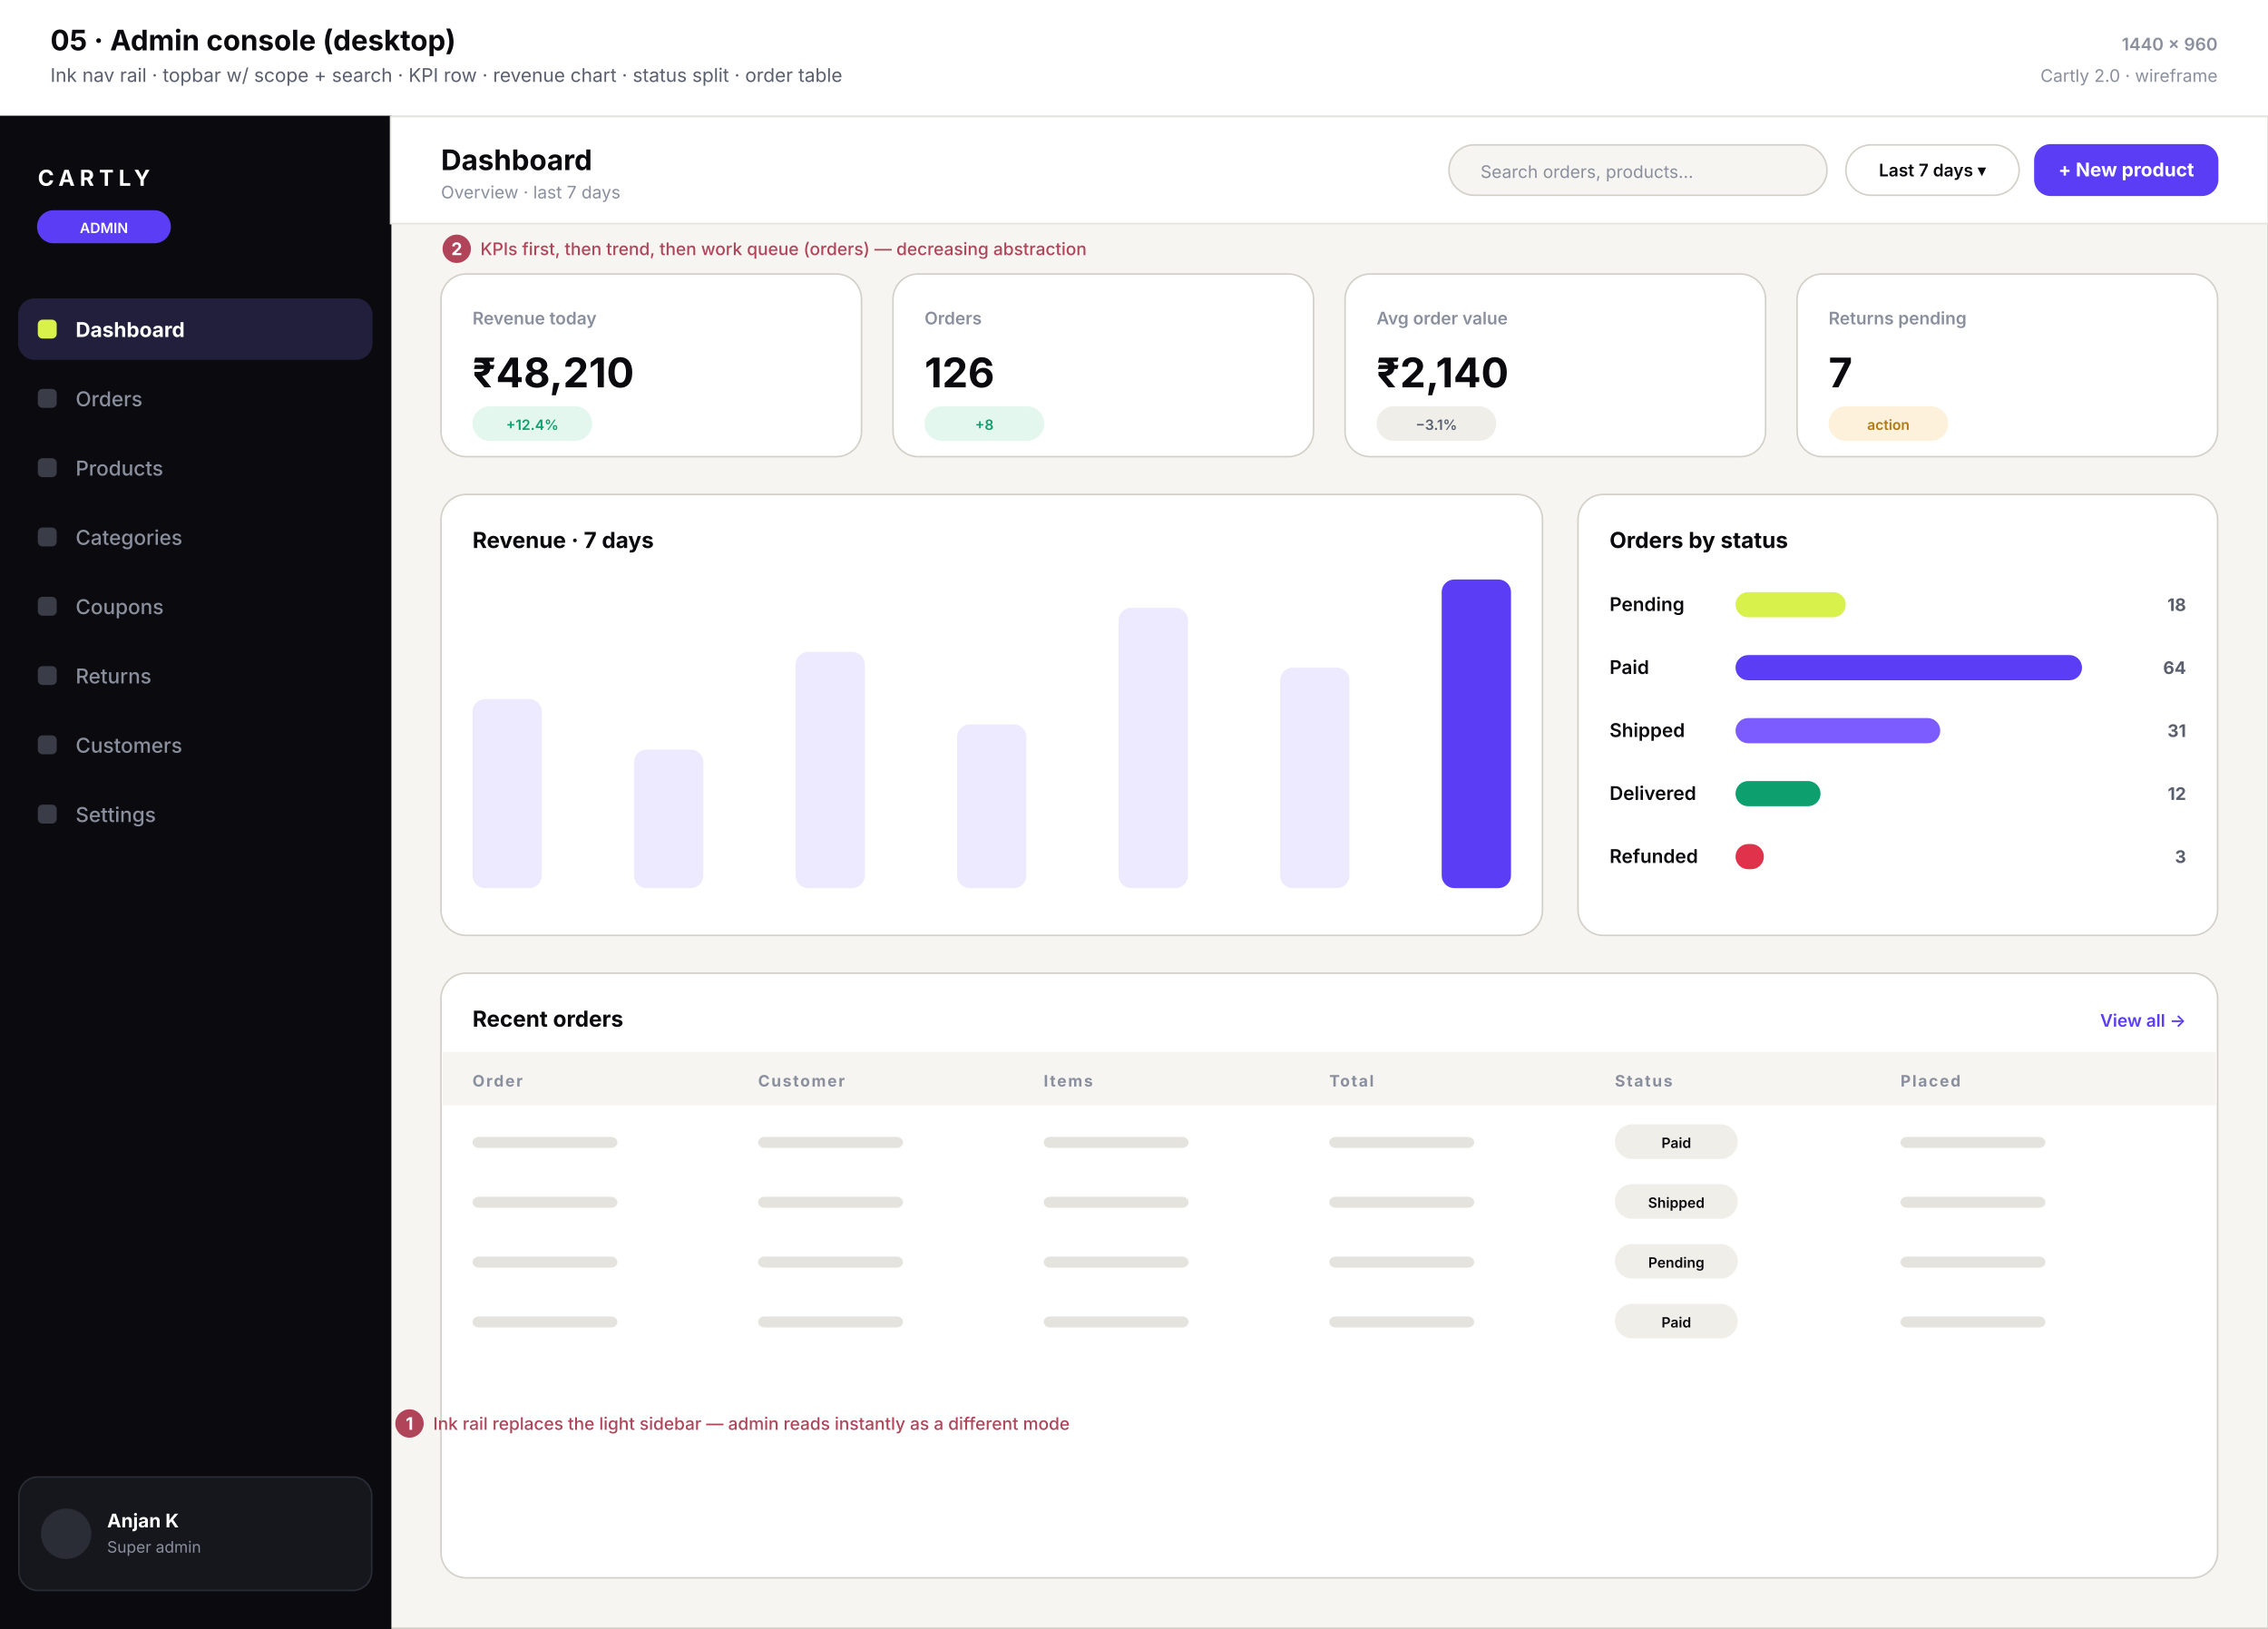
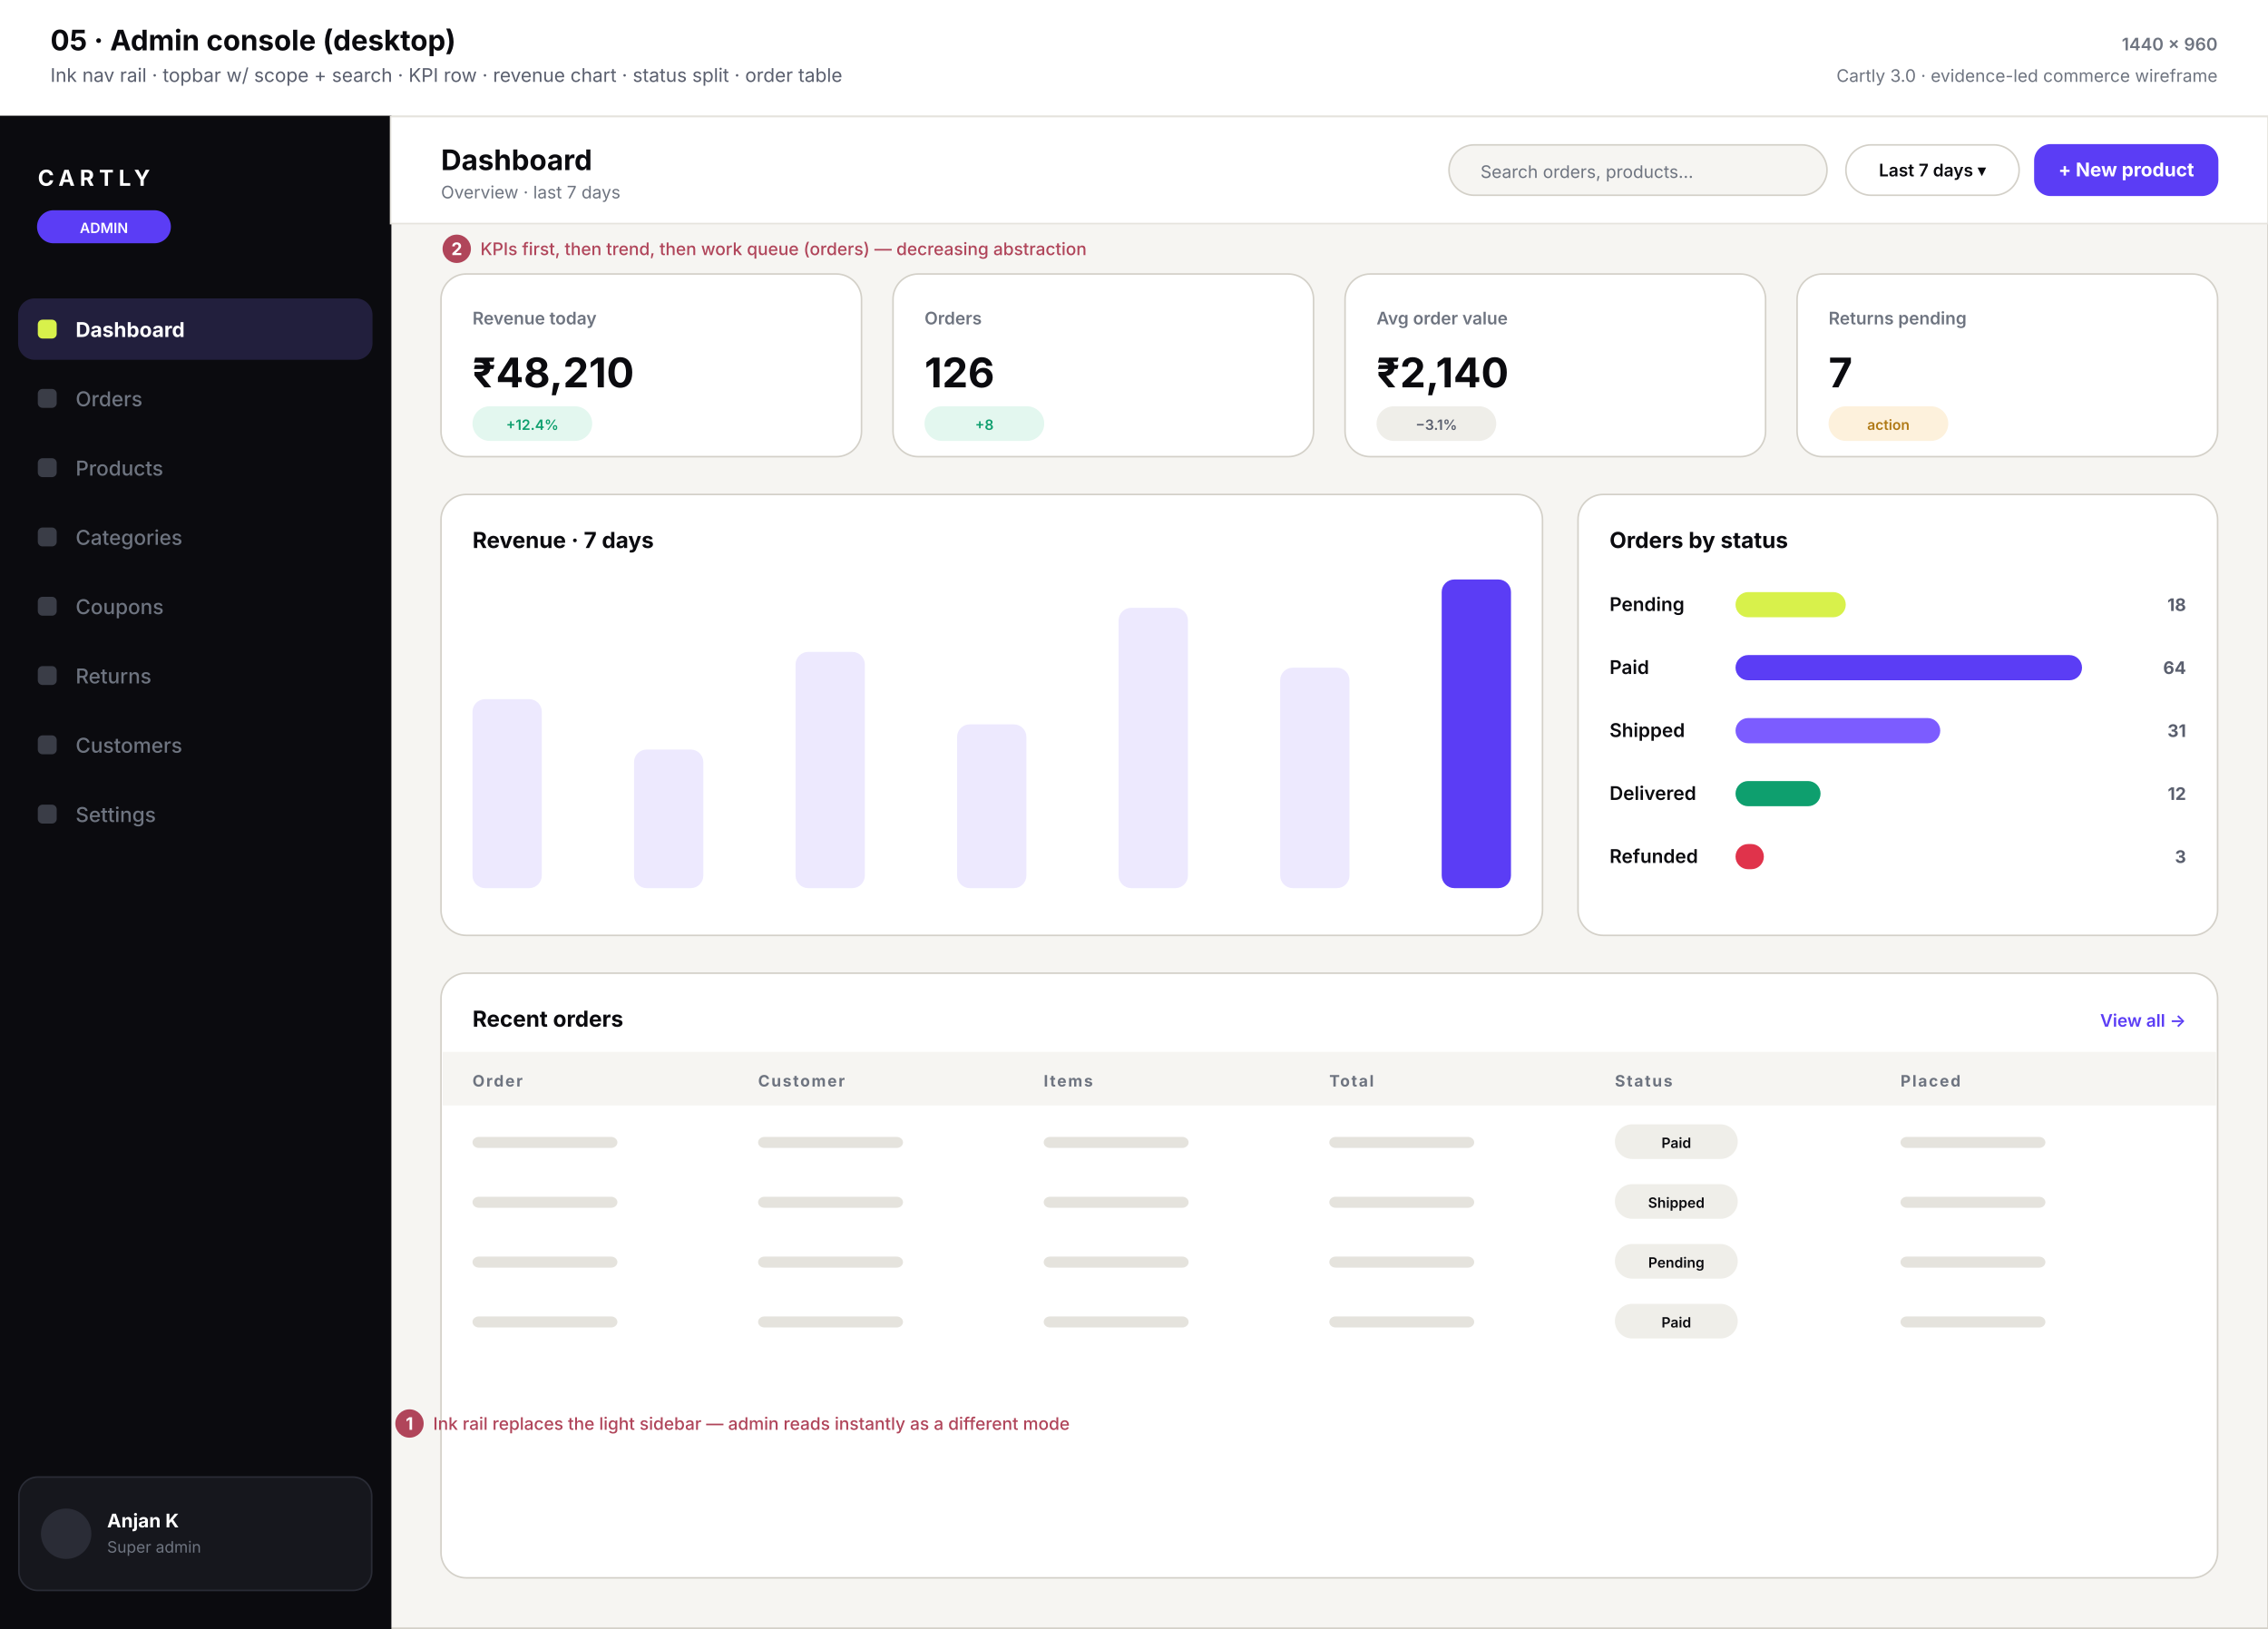
<svg xmlns="http://www.w3.org/2000/svg" width="1440" height="1034" viewBox="0 0 1440 1034">
  <rect width="1440" height="1034" fill="#FFFFFF" />
  <g id="frame-label" data-name="frame-label">
    <text x="32" y="32" font-family="Inter, 'Helvetica Neue', Arial, sans-serif" font-size="18" font-weight="700" fill="#0B0B0F" text-anchor="start">05 · Admin console (desktop)</text>
    <text x="32" y="52" font-family="Inter, 'Helvetica Neue', Arial, sans-serif" font-size="12" font-weight="400" fill="#5A5F6E" text-anchor="start">Ink nav rail · topbar w/ scope + search · KPI row · revenue chart · status split · order table</text>
-     <text x="1408" y="32" font-family="Inter, 'Helvetica Neue', Arial, sans-serif" font-size="11" font-weight="600" fill="#8A8F9E" text-anchor="end">1440 × 960</text>
-     <text x="1408" y="52" font-family="Inter, 'Helvetica Neue', Arial, sans-serif" font-size="11" font-weight="400" fill="#8A8F9E" text-anchor="end">Cartly 2.0 · wireframe</text>
+     <text x="1408" y="32" font-family="Inter, 'Helvetica Neue', Arial, sans-serif" font-size="11" font-weight="600" fill="#6E7480" text-anchor="end">1440 × 960</text>
+     <text x="1408" y="52" font-family="Inter, 'Helvetica Neue', Arial, sans-serif" font-size="11" font-weight="400" fill="#6E7480" text-anchor="end">Cartly 3.0 · evidence-led commerce wireframe</text>
  </g>
  <g transform="translate(0 74)">
    <rect width="1440" height="960" fill="#F6F5F2" stroke="#D3D0C8" />
    <g id="admin-rail" data-name="admin-rail">
      <rect x="0" y="0" width="248" height="960" rx="0" fill="#0B0B0F" stroke="#0B0B0F" stroke-width="1" />
      <text x="24" y="44" font-family="Inter, 'Helvetica Neue', Arial, sans-serif" font-size="14" font-weight="700" fill="#FFFFFF" text-anchor="start" letter-spacing="0.22em">CARTLY</text>
      <rect x="24" y="60" width="84" height="20" rx="10" fill="#5B3DF5" stroke="#5B3DF5" stroke-width="1" />
      <text x="66" y="74" font-family="Inter, 'Helvetica Neue', Arial, sans-serif" font-size="9" font-weight="600" fill="#fff" text-anchor="middle">ADMIN</text>
      <rect x="12" y="116" width="224" height="38" rx="10" fill="#221F3D" stroke="#221F3D" stroke-width="1" />
      <rect x="24" y="129" width="12" height="12" rx="3" fill="#D8F14B" />
      <text x="48" y="140" font-family="Inter, 'Helvetica Neue', Arial, sans-serif" font-size="13" font-weight="700" fill="#FFFFFF" text-anchor="start">Dashboard</text>
      <rect x="24" y="173" width="12" height="12" rx="3" fill="#3A3D47" />
-       <text x="48" y="184" font-family="Inter, 'Helvetica Neue', Arial, sans-serif" font-size="13" font-weight="500" fill="#8A8F9E" text-anchor="start">Orders</text>
+       <text x="48" y="184" font-family="Inter, 'Helvetica Neue', Arial, sans-serif" font-size="13" font-weight="500" fill="#6E7480" text-anchor="start">Orders</text>
      <rect x="24" y="217" width="12" height="12" rx="3" fill="#3A3D47" />
-       <text x="48" y="228" font-family="Inter, 'Helvetica Neue', Arial, sans-serif" font-size="13" font-weight="500" fill="#8A8F9E" text-anchor="start">Products</text>
+       <text x="48" y="228" font-family="Inter, 'Helvetica Neue', Arial, sans-serif" font-size="13" font-weight="500" fill="#6E7480" text-anchor="start">Products</text>
      <rect x="24" y="261" width="12" height="12" rx="3" fill="#3A3D47" />
-       <text x="48" y="272" font-family="Inter, 'Helvetica Neue', Arial, sans-serif" font-size="13" font-weight="500" fill="#8A8F9E" text-anchor="start">Categories</text>
+       <text x="48" y="272" font-family="Inter, 'Helvetica Neue', Arial, sans-serif" font-size="13" font-weight="500" fill="#6E7480" text-anchor="start">Categories</text>
      <rect x="24" y="305" width="12" height="12" rx="3" fill="#3A3D47" />
-       <text x="48" y="316" font-family="Inter, 'Helvetica Neue', Arial, sans-serif" font-size="13" font-weight="500" fill="#8A8F9E" text-anchor="start">Coupons</text>
+       <text x="48" y="316" font-family="Inter, 'Helvetica Neue', Arial, sans-serif" font-size="13" font-weight="500" fill="#6E7480" text-anchor="start">Coupons</text>
      <rect x="24" y="349" width="12" height="12" rx="3" fill="#3A3D47" />
-       <text x="48" y="360" font-family="Inter, 'Helvetica Neue', Arial, sans-serif" font-size="13" font-weight="500" fill="#8A8F9E" text-anchor="start">Returns</text>
+       <text x="48" y="360" font-family="Inter, 'Helvetica Neue', Arial, sans-serif" font-size="13" font-weight="500" fill="#6E7480" text-anchor="start">Returns</text>
      <rect x="24" y="393" width="12" height="12" rx="3" fill="#3A3D47" />
-       <text x="48" y="404" font-family="Inter, 'Helvetica Neue', Arial, sans-serif" font-size="13" font-weight="500" fill="#8A8F9E" text-anchor="start">Customers</text>
+       <text x="48" y="404" font-family="Inter, 'Helvetica Neue', Arial, sans-serif" font-size="13" font-weight="500" fill="#6E7480" text-anchor="start">Customers</text>
      <rect x="24" y="437" width="12" height="12" rx="3" fill="#3A3D47" />
-       <text x="48" y="448" font-family="Inter, 'Helvetica Neue', Arial, sans-serif" font-size="13" font-weight="500" fill="#8A8F9E" text-anchor="start">Settings</text>
+       <text x="48" y="448" font-family="Inter, 'Helvetica Neue', Arial, sans-serif" font-size="13" font-weight="500" fill="#6E7480" text-anchor="start">Settings</text>
      <rect x="12" y="864" width="224" height="72" rx="12" fill="#16171D" stroke="#2A2C36" stroke-width="1" />
      <circle cx="42" cy="900" r="16" fill="#2A2C36" />
      <text x="68" y="896" font-family="Inter, 'Helvetica Neue', Arial, sans-serif" font-size="12" font-weight="700" fill="#FFFFFF" text-anchor="start">Anjan K</text>
-       <text x="68" y="912" font-family="Inter, 'Helvetica Neue', Arial, sans-serif" font-size="10" font-weight="400" fill="#8A8F9E" text-anchor="start">Super admin</text>
+       <text x="68" y="912" font-family="Inter, 'Helvetica Neue', Arial, sans-serif" font-size="10" font-weight="400" fill="#6E7480" text-anchor="start">Super admin</text>
    </g>
    <g id="admin-topbar" data-name="admin-topbar">
      <rect x="248" y="0" width="1192" height="68" rx="0" fill="#FFFFFF" stroke="#E5E3DD" stroke-width="1" />
      <text x="280" y="34" font-family="Inter, 'Helvetica Neue', Arial, sans-serif" font-size="18" font-weight="700" fill="#0B0B0F" text-anchor="start">Dashboard</text>
-       <text x="280" y="52" font-family="Inter, 'Helvetica Neue', Arial, sans-serif" font-size="11" font-weight="400" fill="#8A8F9E" text-anchor="start">Overview · last 7 days</text>
+       <text x="280" y="52" font-family="Inter, 'Helvetica Neue', Arial, sans-serif" font-size="11" font-weight="400" fill="#6E7480" text-anchor="start">Overview · last 7 days</text>
      <rect x="920" y="18" width="240" height="32" rx="16" fill="#F6F5F2" stroke="#D3D0C8" stroke-width="1" />
-       <text x="940" y="39" font-family="Inter, 'Helvetica Neue', Arial, sans-serif" font-size="11" font-weight="400" fill="#8A8F9E" text-anchor="start">Search orders, products...</text>
+       <text x="940" y="39" font-family="Inter, 'Helvetica Neue', Arial, sans-serif" font-size="11" font-weight="400" fill="#6E7480" text-anchor="start">Search orders, products...</text>
      <rect x="1172" y="18" width="110" height="32" rx="16" fill="#FFFFFF" stroke="#D3D0C8" stroke-width="1" />
      <text x="1227" y="38" font-family="Inter, 'Helvetica Neue', Arial, sans-serif" font-size="11" font-weight="600" fill="#0B0B0F" text-anchor="middle">Last 7 days ▾</text>
      <rect x="1292" y="18" width="116" height="32" rx="10" fill="#5B3DF5" stroke="#5B3DF5" stroke-width="1" />
      <text x="1350" y="38" font-family="Inter, 'Helvetica Neue', Arial, sans-serif" font-size="12" font-weight="700" fill="#FFFFFF" text-anchor="middle">+ New product</text>
    </g>
    <g id="kpi-cards" data-name="kpi-cards">
      <rect x="280" y="100" width="267" height="116" rx="16" fill="#FFFFFF" stroke="#D3D0C8" stroke-width="1" />
-       <text x="300" y="132" font-family="Inter, 'Helvetica Neue', Arial, sans-serif" font-size="11" font-weight="600" fill="#8A8F9E" text-anchor="start">Revenue today</text>
+       <text x="300" y="132" font-family="Inter, 'Helvetica Neue', Arial, sans-serif" font-size="11" font-weight="600" fill="#6E7480" text-anchor="start">Revenue today</text>
      <text x="300" y="172" font-family="Inter, 'Helvetica Neue', Arial, sans-serif" font-size="26" font-weight="700" fill="#0B0B0F" text-anchor="start">₹48,210</text>
      <rect x="300" y="184" width="76" height="22" rx="11" fill="#E3F7EF" stroke="none" stroke-width="1" />
      <text x="338" y="199" font-family="Inter, 'Helvetica Neue', Arial, sans-serif" font-size="9" font-weight="600" fill="#0E9F6E" text-anchor="middle">+12.4%</text>
      <rect x="567" y="100" width="267" height="116" rx="16" fill="#FFFFFF" stroke="#D3D0C8" stroke-width="1" />
-       <text x="587" y="132" font-family="Inter, 'Helvetica Neue', Arial, sans-serif" font-size="11" font-weight="600" fill="#8A8F9E" text-anchor="start">Orders</text>
+       <text x="587" y="132" font-family="Inter, 'Helvetica Neue', Arial, sans-serif" font-size="11" font-weight="600" fill="#6E7480" text-anchor="start">Orders</text>
      <text x="587" y="172" font-family="Inter, 'Helvetica Neue', Arial, sans-serif" font-size="26" font-weight="700" fill="#0B0B0F" text-anchor="start">126</text>
      <rect x="587" y="184" width="76" height="22" rx="11" fill="#E3F7EF" stroke="none" stroke-width="1" />
      <text x="625" y="199" font-family="Inter, 'Helvetica Neue', Arial, sans-serif" font-size="9" font-weight="600" fill="#0E9F6E" text-anchor="middle">+8</text>
      <rect x="854" y="100" width="267" height="116" rx="16" fill="#FFFFFF" stroke="#D3D0C8" stroke-width="1" />
-       <text x="874" y="132" font-family="Inter, 'Helvetica Neue', Arial, sans-serif" font-size="11" font-weight="600" fill="#8A8F9E" text-anchor="start">Avg order value</text>
+       <text x="874" y="132" font-family="Inter, 'Helvetica Neue', Arial, sans-serif" font-size="11" font-weight="600" fill="#6E7480" text-anchor="start">Avg order value</text>
      <text x="874" y="172" font-family="Inter, 'Helvetica Neue', Arial, sans-serif" font-size="26" font-weight="700" fill="#0B0B0F" text-anchor="start">₹2,140</text>
      <rect x="874" y="184" width="76" height="22" rx="11" fill="#EFEEE9" stroke="none" stroke-width="1" />
      <text x="912" y="199" font-family="Inter, 'Helvetica Neue', Arial, sans-serif" font-size="9" font-weight="600" fill="#5A5F6E" text-anchor="middle">−3.1%</text>
      <rect x="1141" y="100" width="267" height="116" rx="16" fill="#FFFFFF" stroke="#D3D0C8" stroke-width="1" />
-       <text x="1161" y="132" font-family="Inter, 'Helvetica Neue', Arial, sans-serif" font-size="11" font-weight="600" fill="#8A8F9E" text-anchor="start">Returns pending</text>
+       <text x="1161" y="132" font-family="Inter, 'Helvetica Neue', Arial, sans-serif" font-size="11" font-weight="600" fill="#6E7480" text-anchor="start">Returns pending</text>
      <text x="1161" y="172" font-family="Inter, 'Helvetica Neue', Arial, sans-serif" font-size="26" font-weight="700" fill="#0B0B0F" text-anchor="start">7</text>
      <rect x="1161" y="184" width="76" height="22" rx="11" fill="#FDF1DC" stroke="none" stroke-width="1" />
      <text x="1199" y="199" font-family="Inter, 'Helvetica Neue', Arial, sans-serif" font-size="9" font-weight="600" fill="#B07A16" text-anchor="middle">action</text>
    </g>
    <g id="revenue-chart" data-name="revenue-chart">
      <rect x="280" y="240" width="699.36" height="280" rx="16" fill="#FFFFFF" stroke="#D3D0C8" stroke-width="1" />
      <text x="300" y="274" font-family="Inter, 'Helvetica Neue', Arial, sans-serif" font-size="14" font-weight="700" fill="#0B0B0F" text-anchor="start">Revenue · 7 days</text>
      <rect x="300" y="370" width="44" height="120" rx="8" fill="#EDE9FE" stroke="none" stroke-width="1" />
      <rect x="402.56" y="402" width="44" height="88" rx="8" fill="#EDE9FE" stroke="none" stroke-width="1" />
      <rect x="505.12" y="340" width="44" height="150" rx="8" fill="#EDE9FE" stroke="none" stroke-width="1" />
      <rect x="607.68" y="386" width="44" height="104" rx="8" fill="#EDE9FE" stroke="none" stroke-width="1" />
      <rect x="710.24" y="312" width="44" height="178" rx="8" fill="#EDE9FE" stroke="none" stroke-width="1" />
      <rect x="812.8" y="350" width="44" height="140" rx="8" fill="#EDE9FE" stroke="none" stroke-width="1" />
      <rect x="915.36" y="294" width="44" height="196" rx="8" fill="#5B3DF5" stroke="none" stroke-width="1" />
    </g>
    <g id="orders-by-status" data-name="orders-by-status">
      <rect x="1001.92" y="240" width="406.08" height="280" rx="16" fill="#FFFFFF" stroke="#D3D0C8" stroke-width="1" />
      <text x="1021.92" y="274" font-family="Inter, 'Helvetica Neue', Arial, sans-serif" font-size="14" font-weight="700" fill="#0B0B0F" text-anchor="start">Orders by status</text>
      <text x="1021.92" y="314" font-family="Inter, 'Helvetica Neue', Arial, sans-serif" font-size="12" font-weight="600" fill="#0B0B0F" text-anchor="start">Pending</text>
      <rect x="1101.92" y="302" width="70" height="16" rx="8" fill="#D8F14B" stroke="none" stroke-width="1" />
      <text x="1388" y="314" font-family="Inter, 'Helvetica Neue', Arial, sans-serif" font-size="11" font-weight="700" fill="#5A5F6E" text-anchor="end">18</text>
      <text x="1021.92" y="354" font-family="Inter, 'Helvetica Neue', Arial, sans-serif" font-size="12" font-weight="600" fill="#0B0B0F" text-anchor="start">Paid</text>
      <rect x="1101.92" y="342" width="220" height="16" rx="8" fill="#5B3DF5" stroke="none" stroke-width="1" />
      <text x="1388" y="354" font-family="Inter, 'Helvetica Neue', Arial, sans-serif" font-size="11" font-weight="700" fill="#5A5F6E" text-anchor="end">64</text>
      <text x="1021.92" y="394" font-family="Inter, 'Helvetica Neue', Arial, sans-serif" font-size="12" font-weight="600" fill="#0B0B0F" text-anchor="start">Shipped</text>
      <rect x="1101.92" y="382" width="130" height="16" rx="8" fill="#7C5CFF" stroke="none" stroke-width="1" />
      <text x="1388" y="394" font-family="Inter, 'Helvetica Neue', Arial, sans-serif" font-size="11" font-weight="700" fill="#5A5F6E" text-anchor="end">31</text>
      <text x="1021.92" y="434" font-family="Inter, 'Helvetica Neue', Arial, sans-serif" font-size="12" font-weight="600" fill="#0B0B0F" text-anchor="start">Delivered</text>
      <rect x="1101.92" y="422" width="54" height="16" rx="8" fill="#0E9F6E" stroke="none" stroke-width="1" />
      <text x="1388" y="434" font-family="Inter, 'Helvetica Neue', Arial, sans-serif" font-size="11" font-weight="700" fill="#5A5F6E" text-anchor="end">12</text>
      <text x="1021.92" y="474" font-family="Inter, 'Helvetica Neue', Arial, sans-serif" font-size="12" font-weight="600" fill="#0B0B0F" text-anchor="start">Refunded</text>
      <rect x="1101.92" y="462" width="18" height="16" rx="8" fill="#E0334B" stroke="none" stroke-width="1" />
      <text x="1388" y="474" font-family="Inter, 'Helvetica Neue', Arial, sans-serif" font-size="11" font-weight="700" fill="#5A5F6E" text-anchor="end">3</text>
    </g>
    <g id="recent-orders-table" data-name="recent-orders-table">
      <rect x="280" y="544" width="1128" height="384" rx="16" fill="#FFFFFF" stroke="#D3D0C8" stroke-width="1" />
      <text x="300" y="578" font-family="Inter, 'Helvetica Neue', Arial, sans-serif" font-size="14" font-weight="700" fill="#0B0B0F" text-anchor="start">Recent orders</text>
      <text x="1388" y="578" font-family="Inter, 'Helvetica Neue', Arial, sans-serif" font-size="11" font-weight="600" fill="#5B3DF5" text-anchor="end">View all →</text>
      <rect x="281" y="594" width="1126" height="34" rx="0" fill="#F6F5F2" stroke="none" stroke-width="1" />
-       <text x="300" y="616" font-family="Inter, 'Helvetica Neue', Arial, sans-serif" font-size="10" font-weight="700" fill="#8A8F9E" text-anchor="start" letter-spacing="0.1em">Order</text>
-       <text x="481.333" y="616" font-family="Inter, 'Helvetica Neue', Arial, sans-serif" font-size="10" font-weight="700" fill="#8A8F9E" text-anchor="start" letter-spacing="0.1em">Customer</text>
-       <text x="662.667" y="616" font-family="Inter, 'Helvetica Neue', Arial, sans-serif" font-size="10" font-weight="700" fill="#8A8F9E" text-anchor="start" letter-spacing="0.1em">Items</text>
-       <text x="844" y="616" font-family="Inter, 'Helvetica Neue', Arial, sans-serif" font-size="10" font-weight="700" fill="#8A8F9E" text-anchor="start" letter-spacing="0.1em">Total</text>
-       <text x="1025.333" y="616" font-family="Inter, 'Helvetica Neue', Arial, sans-serif" font-size="10" font-weight="700" fill="#8A8F9E" text-anchor="start" letter-spacing="0.1em">Status</text>
-       <text x="1206.667" y="616" font-family="Inter, 'Helvetica Neue', Arial, sans-serif" font-size="10" font-weight="700" fill="#8A8F9E" text-anchor="start" letter-spacing="0.1em">Placed</text>
+       <text x="300" y="616" font-family="Inter, 'Helvetica Neue', Arial, sans-serif" font-size="10" font-weight="700" fill="#6E7480" text-anchor="start" letter-spacing="0.1em">Order</text>
+       <text x="481.333" y="616" font-family="Inter, 'Helvetica Neue', Arial, sans-serif" font-size="10" font-weight="700" fill="#6E7480" text-anchor="start" letter-spacing="0.1em">Customer</text>
+       <text x="662.667" y="616" font-family="Inter, 'Helvetica Neue', Arial, sans-serif" font-size="10" font-weight="700" fill="#6E7480" text-anchor="start" letter-spacing="0.1em">Items</text>
+       <text x="844" y="616" font-family="Inter, 'Helvetica Neue', Arial, sans-serif" font-size="10" font-weight="700" fill="#6E7480" text-anchor="start" letter-spacing="0.1em">Total</text>
+       <text x="1025.333" y="616" font-family="Inter, 'Helvetica Neue', Arial, sans-serif" font-size="10" font-weight="700" fill="#6E7480" text-anchor="start" letter-spacing="0.1em">Status</text>
+       <text x="1206.667" y="616" font-family="Inter, 'Helvetica Neue', Arial, sans-serif" font-size="10" font-weight="700" fill="#6E7480" text-anchor="start" letter-spacing="0.1em">Placed</text>
      <rect x="300" y="648" width="92" height="7" rx="4" fill="#E5E3DD" stroke="none" stroke-width="1" />
      <rect x="481.333" y="648" width="92" height="7" rx="4" fill="#E5E3DD" stroke="none" stroke-width="1" />
      <rect x="662.667" y="648" width="92" height="7" rx="4" fill="#E5E3DD" stroke="none" stroke-width="1" />
      <rect x="844" y="648" width="92" height="7" rx="4" fill="#E5E3DD" stroke="none" stroke-width="1" />
      <rect x="1025.333" y="640" width="78" height="22" rx="11" fill="#EFEEE9" stroke="none" stroke-width="1" />
      <text x="1064.333" y="655" font-family="Inter, 'Helvetica Neue', Arial, sans-serif" font-size="9" font-weight="600" fill="#0B0B0F" text-anchor="middle">Paid</text>
      <rect x="1206.667" y="648" width="92" height="7" rx="4" fill="#E5E3DD" stroke="none" stroke-width="1" />
      <rect x="300" y="686" width="92" height="7" rx="4" fill="#E5E3DD" stroke="none" stroke-width="1" />
      <rect x="481.333" y="686" width="92" height="7" rx="4" fill="#E5E3DD" stroke="none" stroke-width="1" />
      <rect x="662.667" y="686" width="92" height="7" rx="4" fill="#E5E3DD" stroke="none" stroke-width="1" />
      <rect x="844" y="686" width="92" height="7" rx="4" fill="#E5E3DD" stroke="none" stroke-width="1" />
      <rect x="1025.333" y="678" width="78" height="22" rx="11" fill="#EFEEE9" stroke="none" stroke-width="1" />
      <text x="1064.333" y="693" font-family="Inter, 'Helvetica Neue', Arial, sans-serif" font-size="9" font-weight="600" fill="#0B0B0F" text-anchor="middle">Shipped</text>
      <rect x="1206.667" y="686" width="92" height="7" rx="4" fill="#E5E3DD" stroke="none" stroke-width="1" />
      <rect x="300" y="724" width="92" height="7" rx="4" fill="#E5E3DD" stroke="none" stroke-width="1" />
      <rect x="481.333" y="724" width="92" height="7" rx="4" fill="#E5E3DD" stroke="none" stroke-width="1" />
      <rect x="662.667" y="724" width="92" height="7" rx="4" fill="#E5E3DD" stroke="none" stroke-width="1" />
      <rect x="844" y="724" width="92" height="7" rx="4" fill="#E5E3DD" stroke="none" stroke-width="1" />
      <rect x="1025.333" y="716" width="78" height="22" rx="11" fill="#EFEEE9" stroke="none" stroke-width="1" />
      <text x="1064.333" y="731" font-family="Inter, 'Helvetica Neue', Arial, sans-serif" font-size="9" font-weight="600" fill="#0B0B0F" text-anchor="middle">Pending</text>
      <rect x="1206.667" y="724" width="92" height="7" rx="4" fill="#E5E3DD" stroke="none" stroke-width="1" />
      <rect x="300" y="762" width="92" height="7" rx="4" fill="#E5E3DD" stroke="none" stroke-width="1" />
      <rect x="481.333" y="762" width="92" height="7" rx="4" fill="#E5E3DD" stroke="none" stroke-width="1" />
      <rect x="662.667" y="762" width="92" height="7" rx="4" fill="#E5E3DD" stroke="none" stroke-width="1" />
      <rect x="844" y="762" width="92" height="7" rx="4" fill="#E5E3DD" stroke="none" stroke-width="1" />
      <rect x="1025.333" y="754" width="78" height="22" rx="11" fill="#EFEEE9" stroke="none" stroke-width="1" />
      <text x="1064.333" y="769" font-family="Inter, 'Helvetica Neue', Arial, sans-serif" font-size="9" font-weight="600" fill="#0B0B0F" text-anchor="middle">Paid</text>
      <rect x="1206.667" y="762" width="92" height="7" rx="4" fill="#E5E3DD" stroke="none" stroke-width="1" />
    </g>
    <g id="annotations" data-name="annotations">
      <circle cx="260" cy="830" r="9" fill="#B0455A" />
      <text x="260" y="834" font-family="Inter, 'Helvetica Neue', Arial, sans-serif" font-size="11" font-weight="700" fill="#fff" text-anchor="middle">1</text>
      <text x="275" y="834" font-family="Inter, 'Helvetica Neue', Arial, sans-serif" font-size="11" font-weight="500" fill="#B0455A" text-anchor="start">Ink rail replaces the light sidebar — admin reads instantly as a different mode</text>
      <circle cx="290" cy="84" r="9" fill="#B0455A" />
      <text x="290" y="88" font-family="Inter, 'Helvetica Neue', Arial, sans-serif" font-size="11" font-weight="700" fill="#fff" text-anchor="middle">2</text>
      <text x="305" y="88" font-family="Inter, 'Helvetica Neue', Arial, sans-serif" font-size="11" font-weight="500" fill="#B0455A" text-anchor="start">KPIs first, then trend, then work queue (orders) — decreasing abstraction</text>
    </g>
  </g>
</svg>
